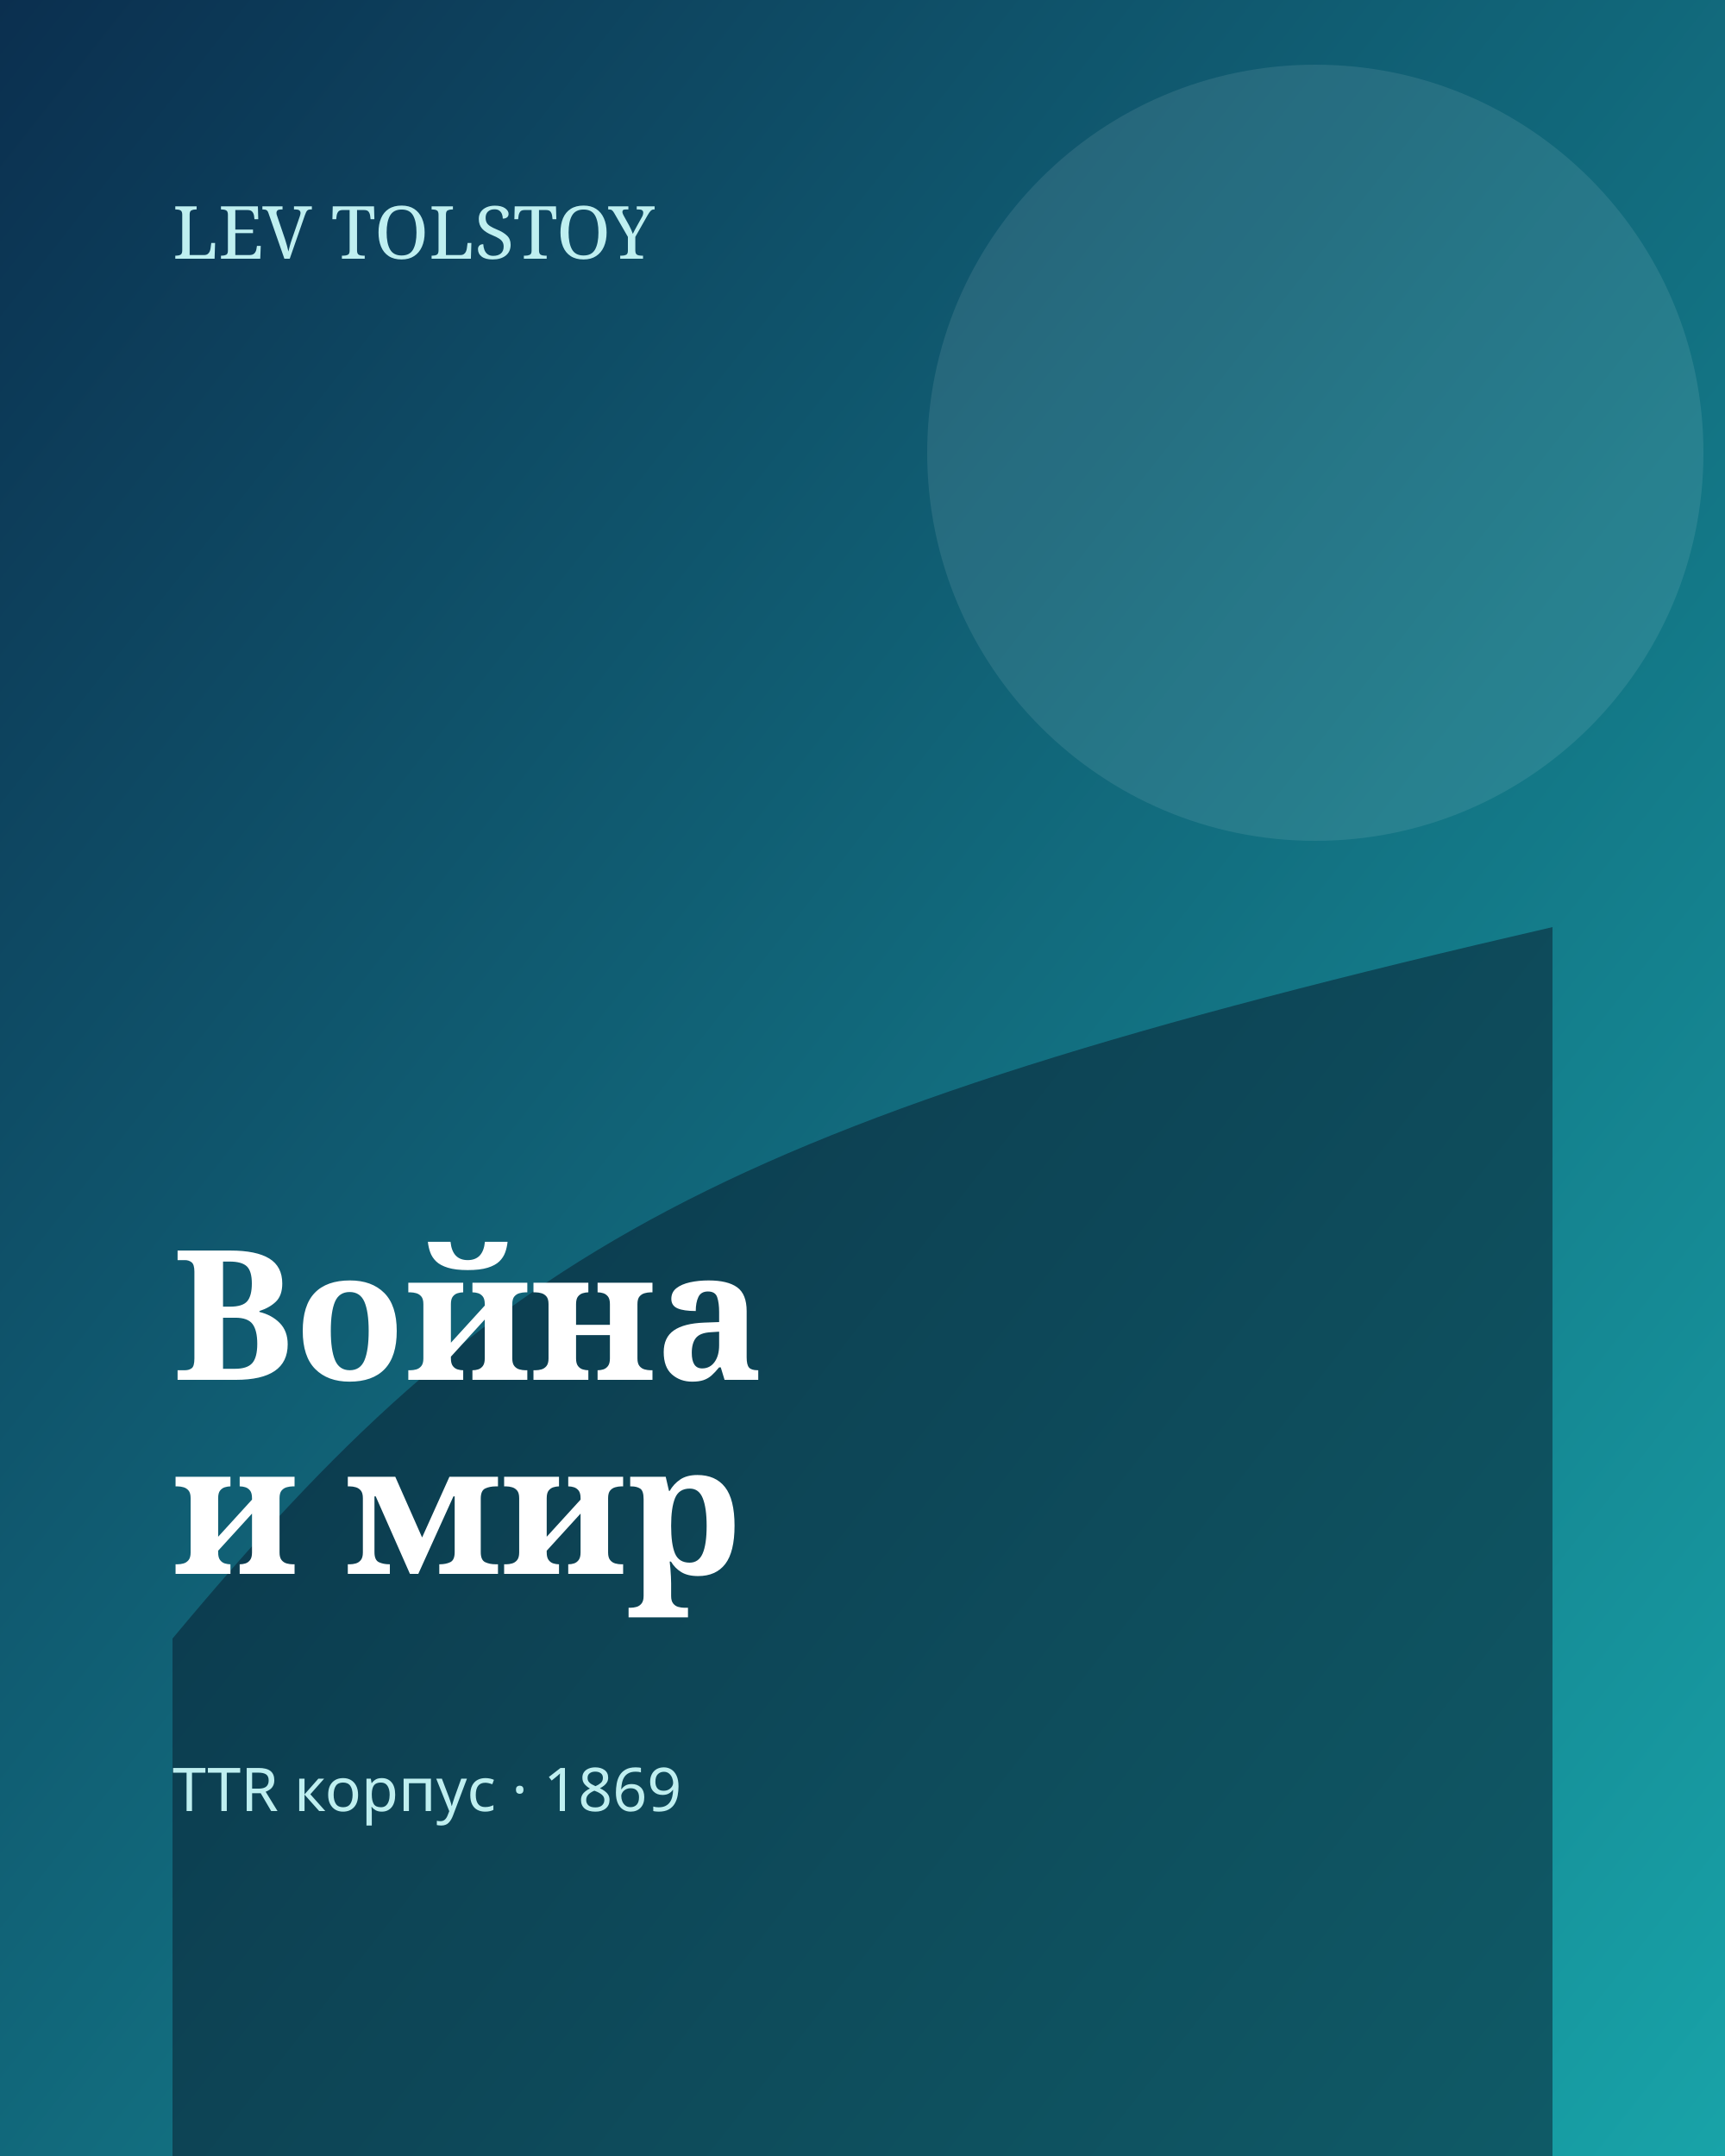
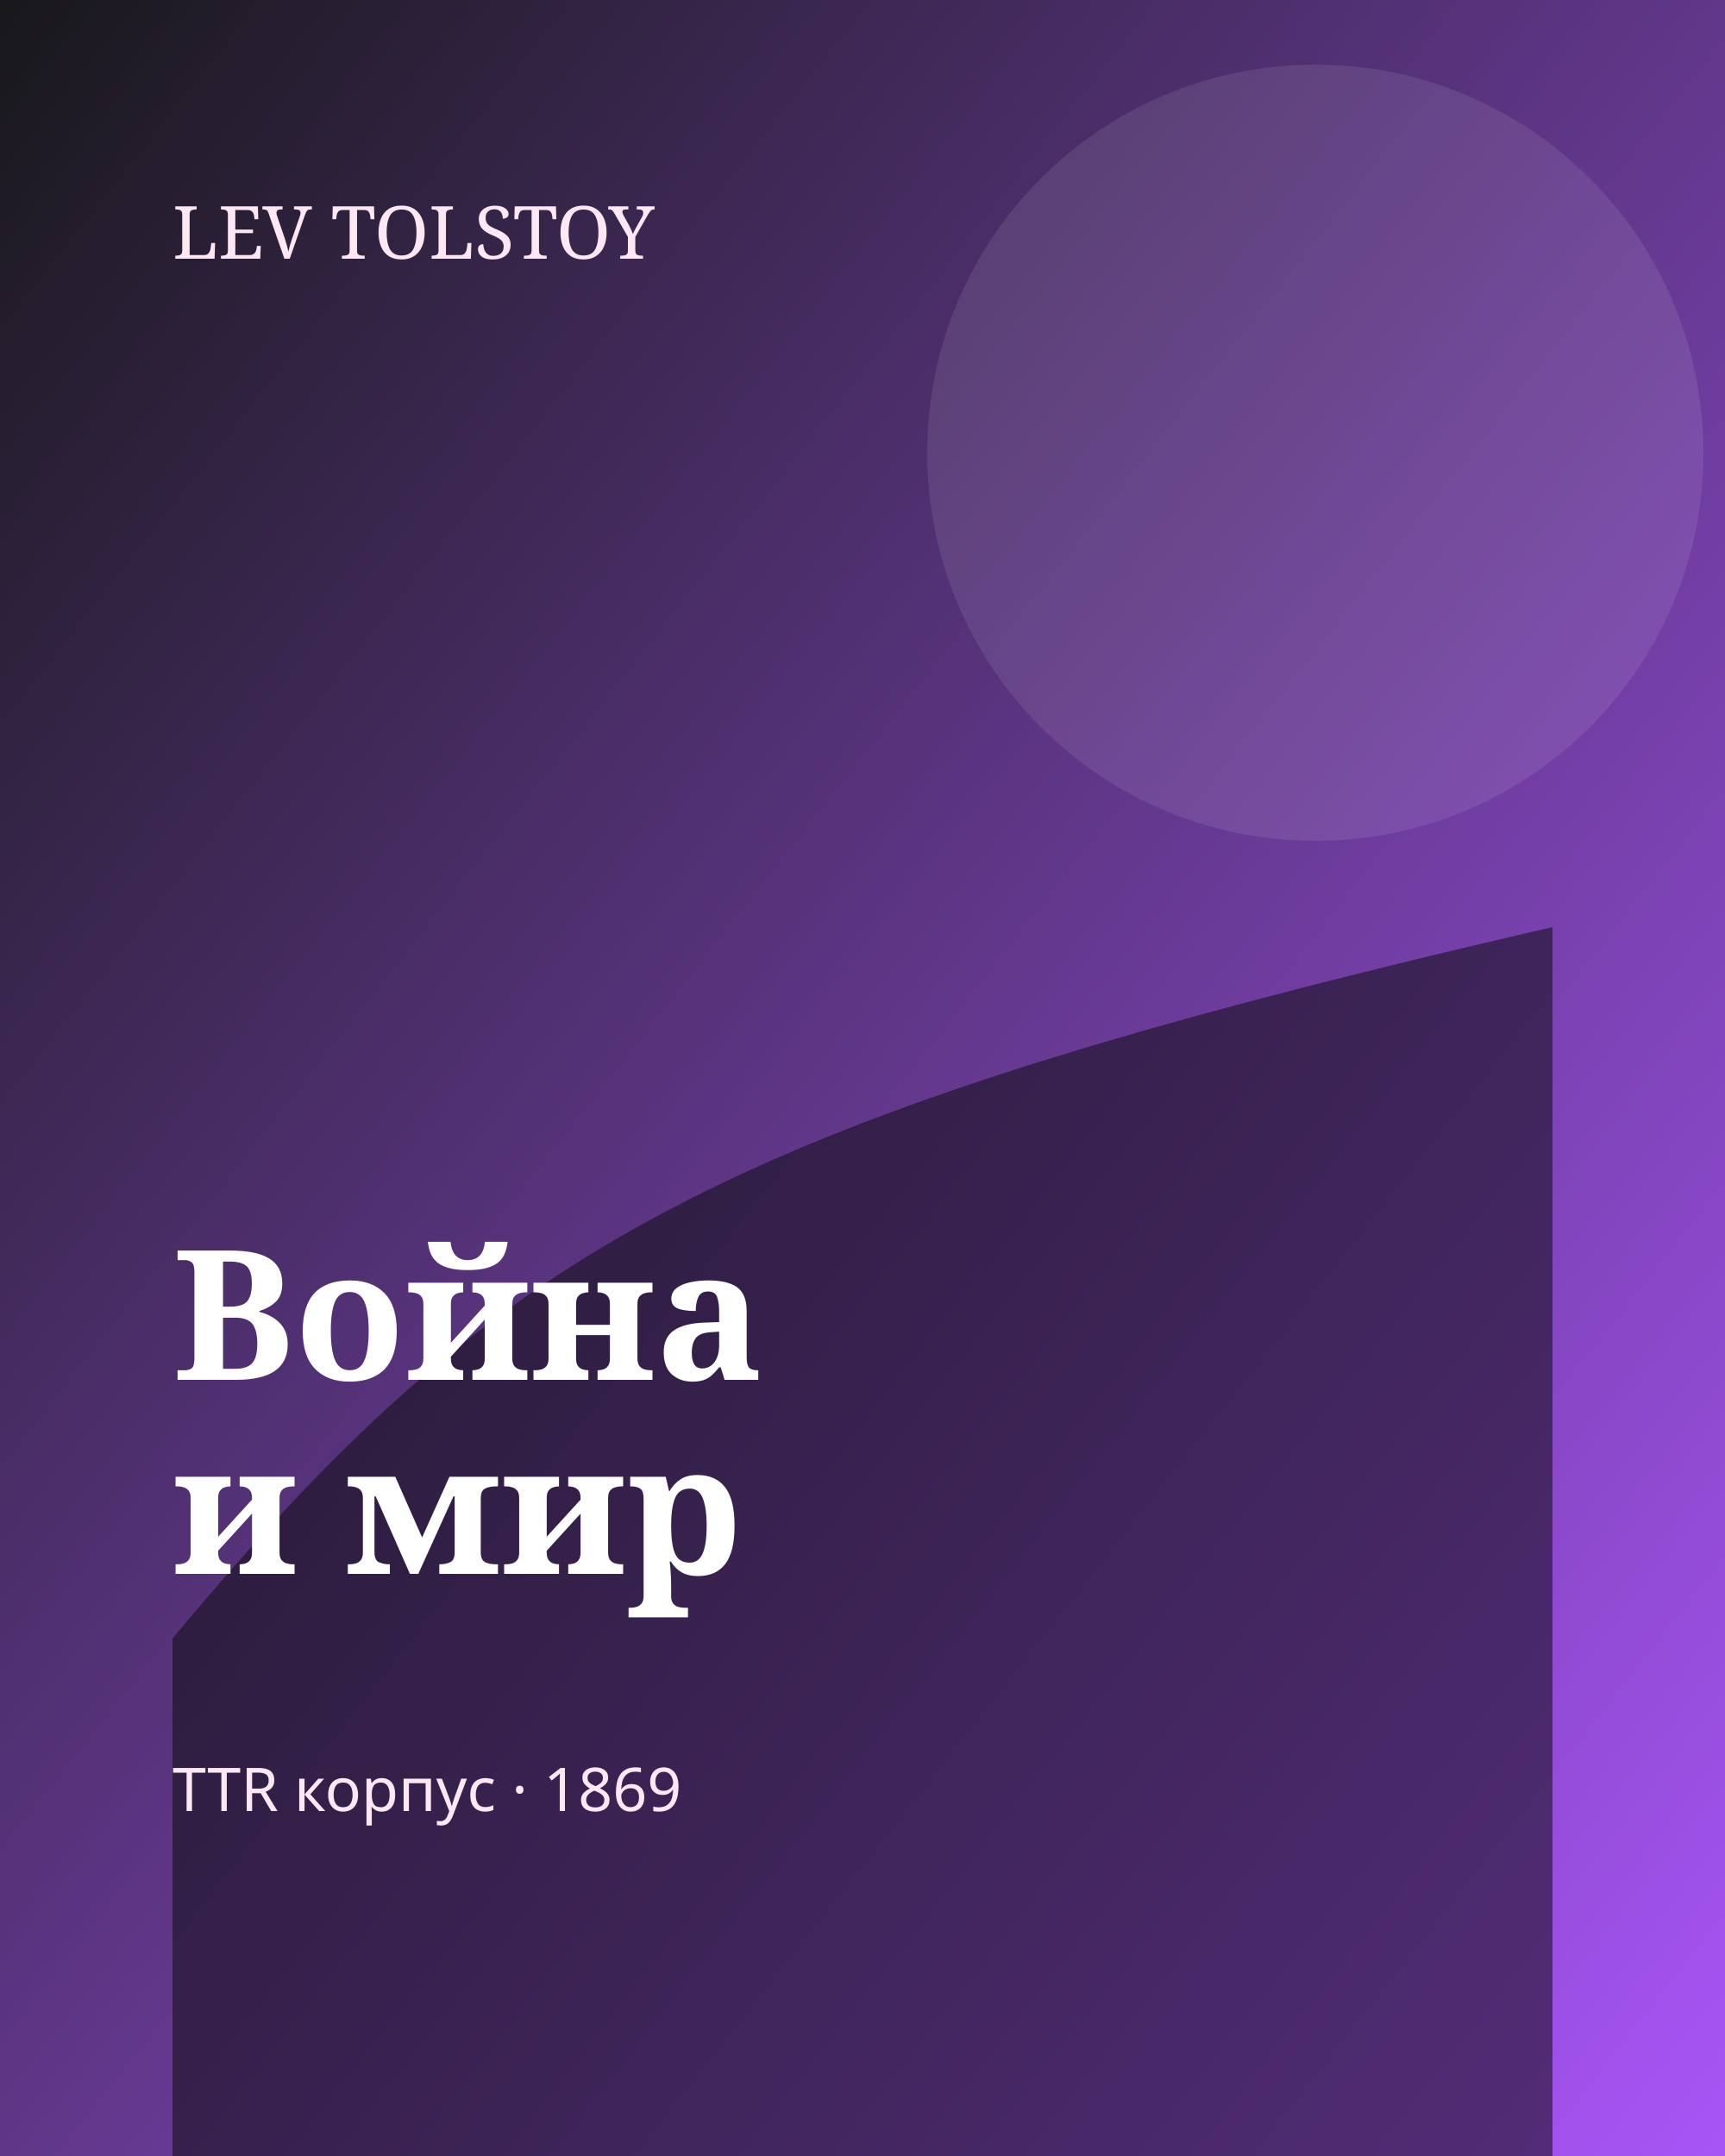
<svg xmlns="http://www.w3.org/2000/svg" width="800" height="1000" viewBox="0 0 800 1000">
  <defs>
    <linearGradient id="g" x2="1" y2="1">
-       <stop stop-color="#0B2F4F" />
-       <stop offset="1" stop-color="#18A3A8" />
+       <stop stop-color="#18181B" />
+       <stop offset="1" stop-color="#A855F7" />
    </linearGradient>
  </defs>
  <rect width="800" height="1000" fill="url(#g)" />
  <circle cx="610" cy="210" r="180" fill="#fff" opacity=".09" />
-   <path d="M80 760c150-180 250-240 640-330v570H80z" fill="#071c2e" opacity=".52" />
-   <text x="80" y="120" fill="#BFEFF0" font-family="serif" font-size="34">LEV TOLSTOY</text>
+   <path d="M80 760c150-180 250-240 640-330v570H80z" fill="#09090B" opacity=".52" />
+   <text x="80" y="120" fill="#FCE7F3" font-family="serif" font-size="34">LEV TOLSTOY</text>
  <text x="80" y="640" fill="white" font-family="serif" font-size="84" font-weight="700">Война</text>
  <text x="80" y="730" fill="white" font-family="serif" font-size="84" font-weight="700">и мир</text>
-   <text x="80" y="840" fill="#BFEFF0" font-family="sans-serif" font-size="28">TTR корпус · 1869</text>
+   <text x="80" y="840" fill="#FCE7F3" font-family="sans-serif" font-size="28">TTR корпус · 1869</text>
</svg>
